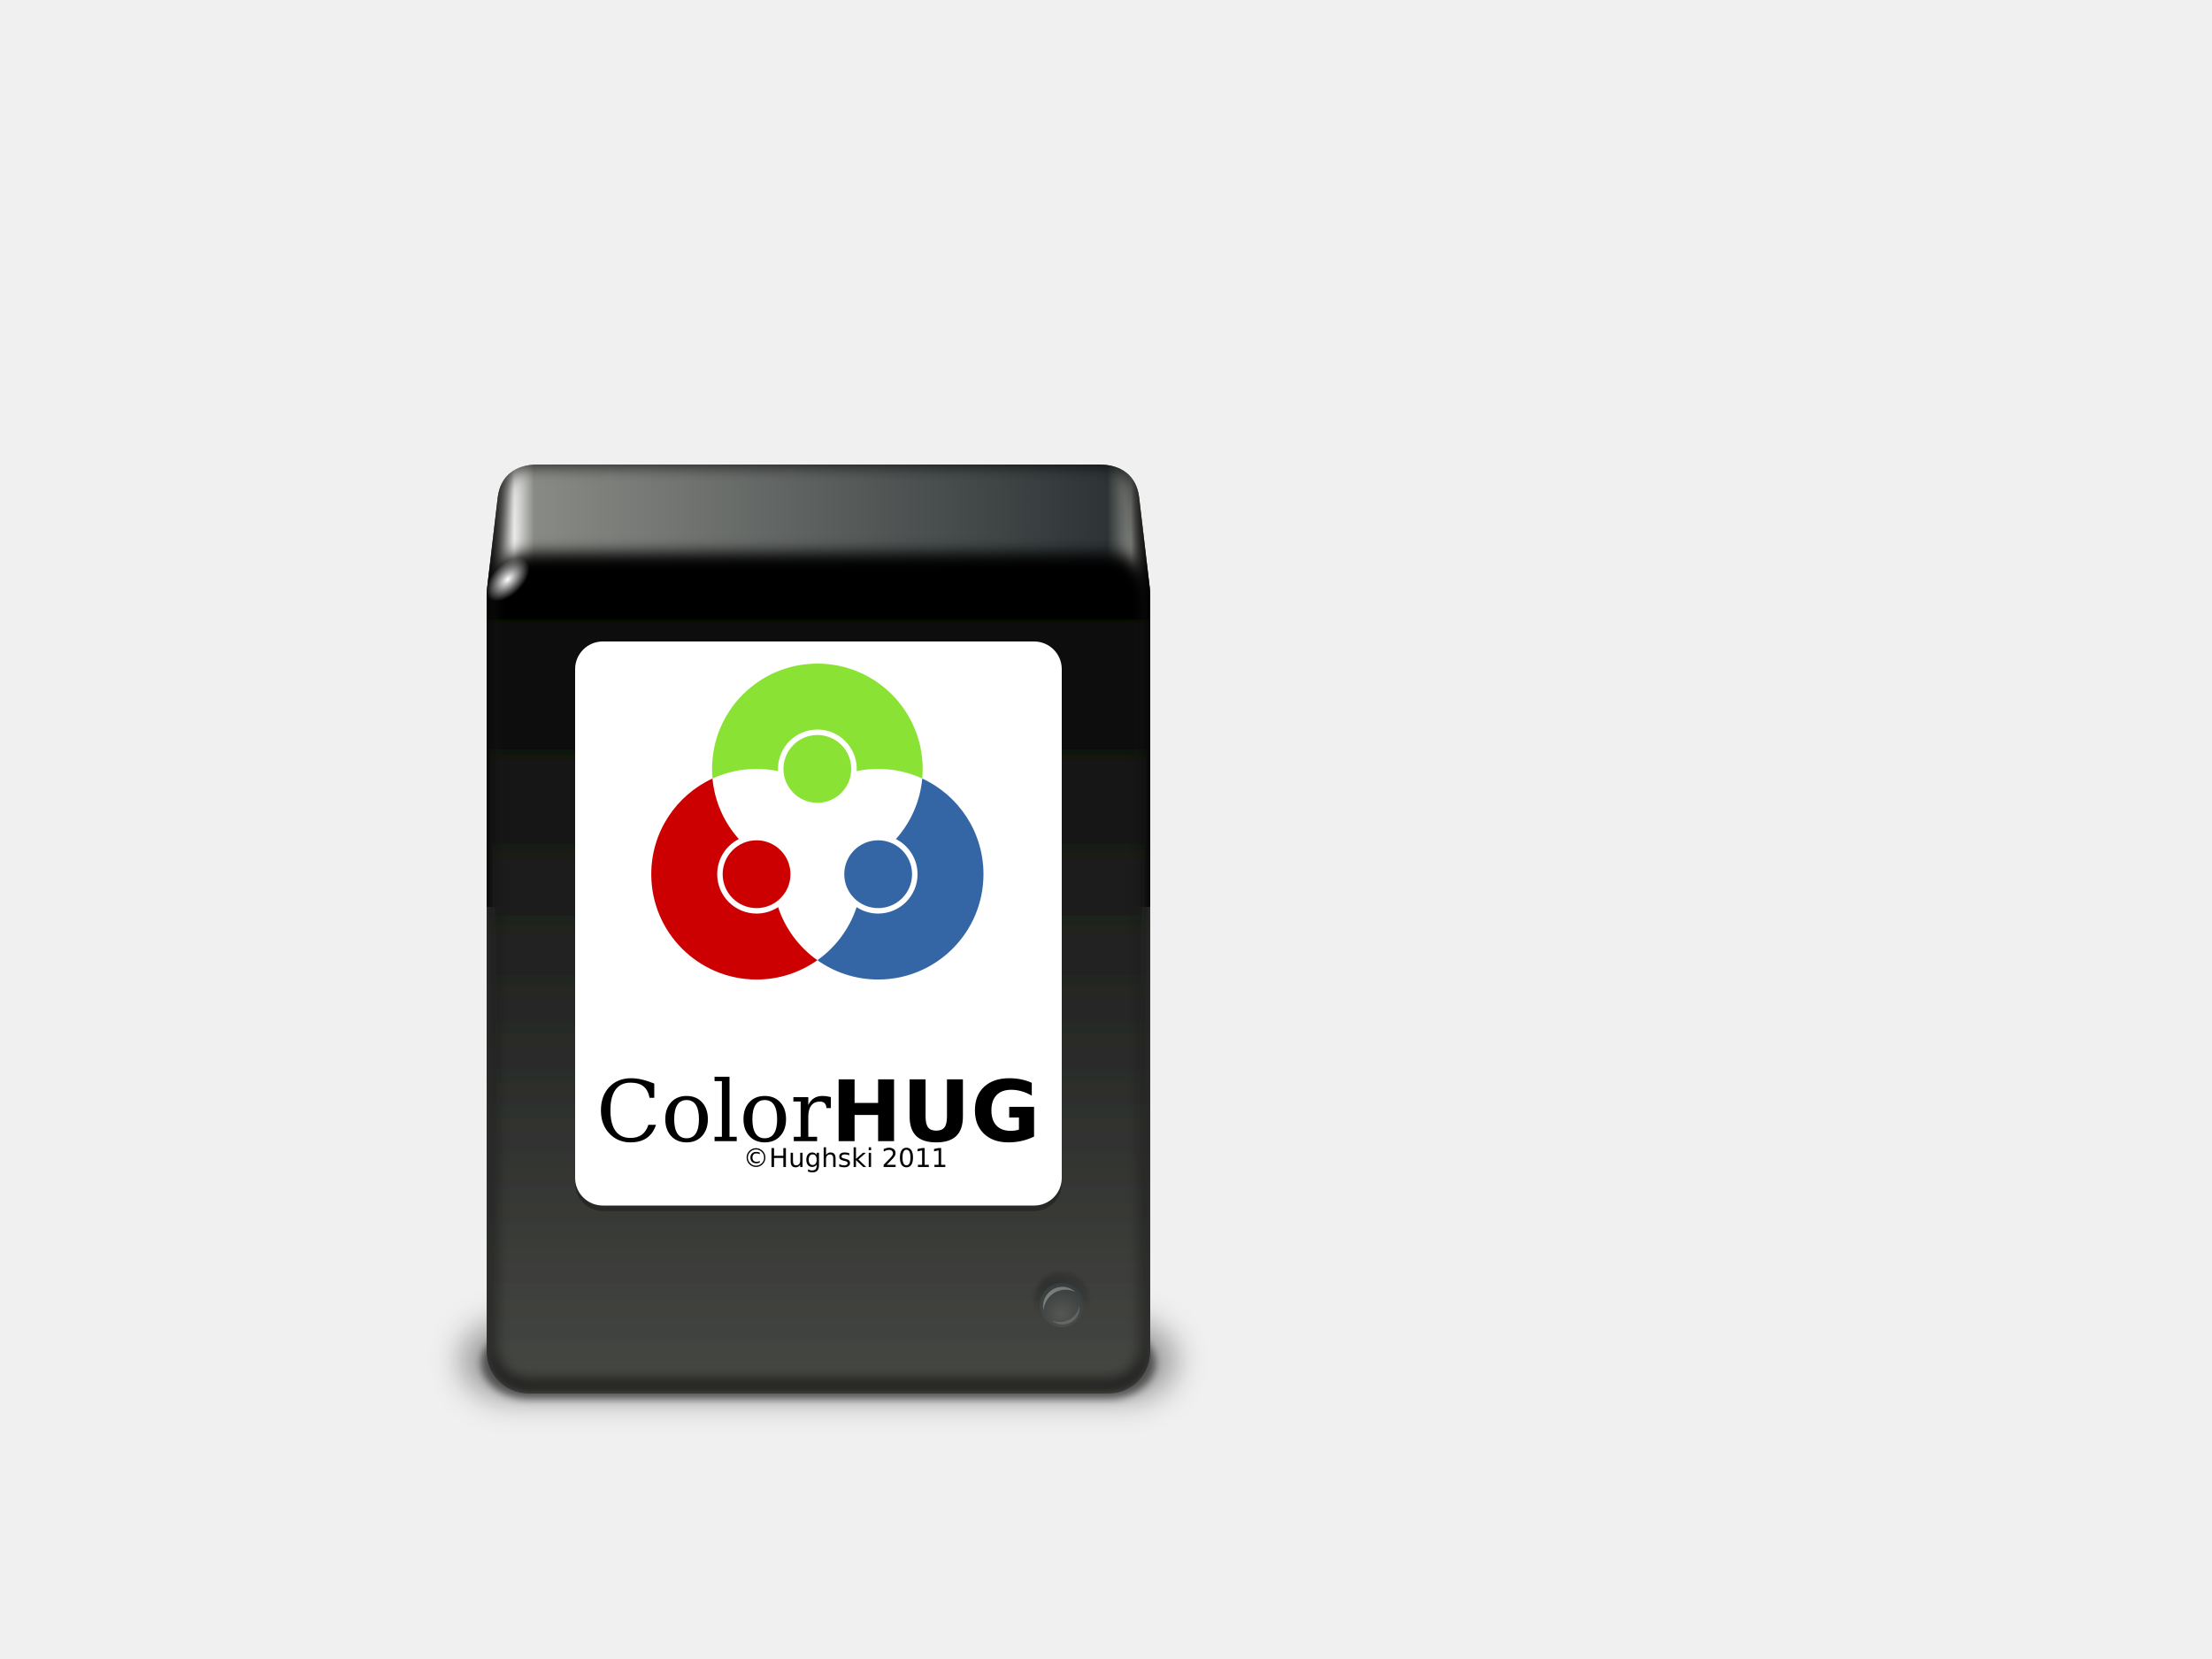
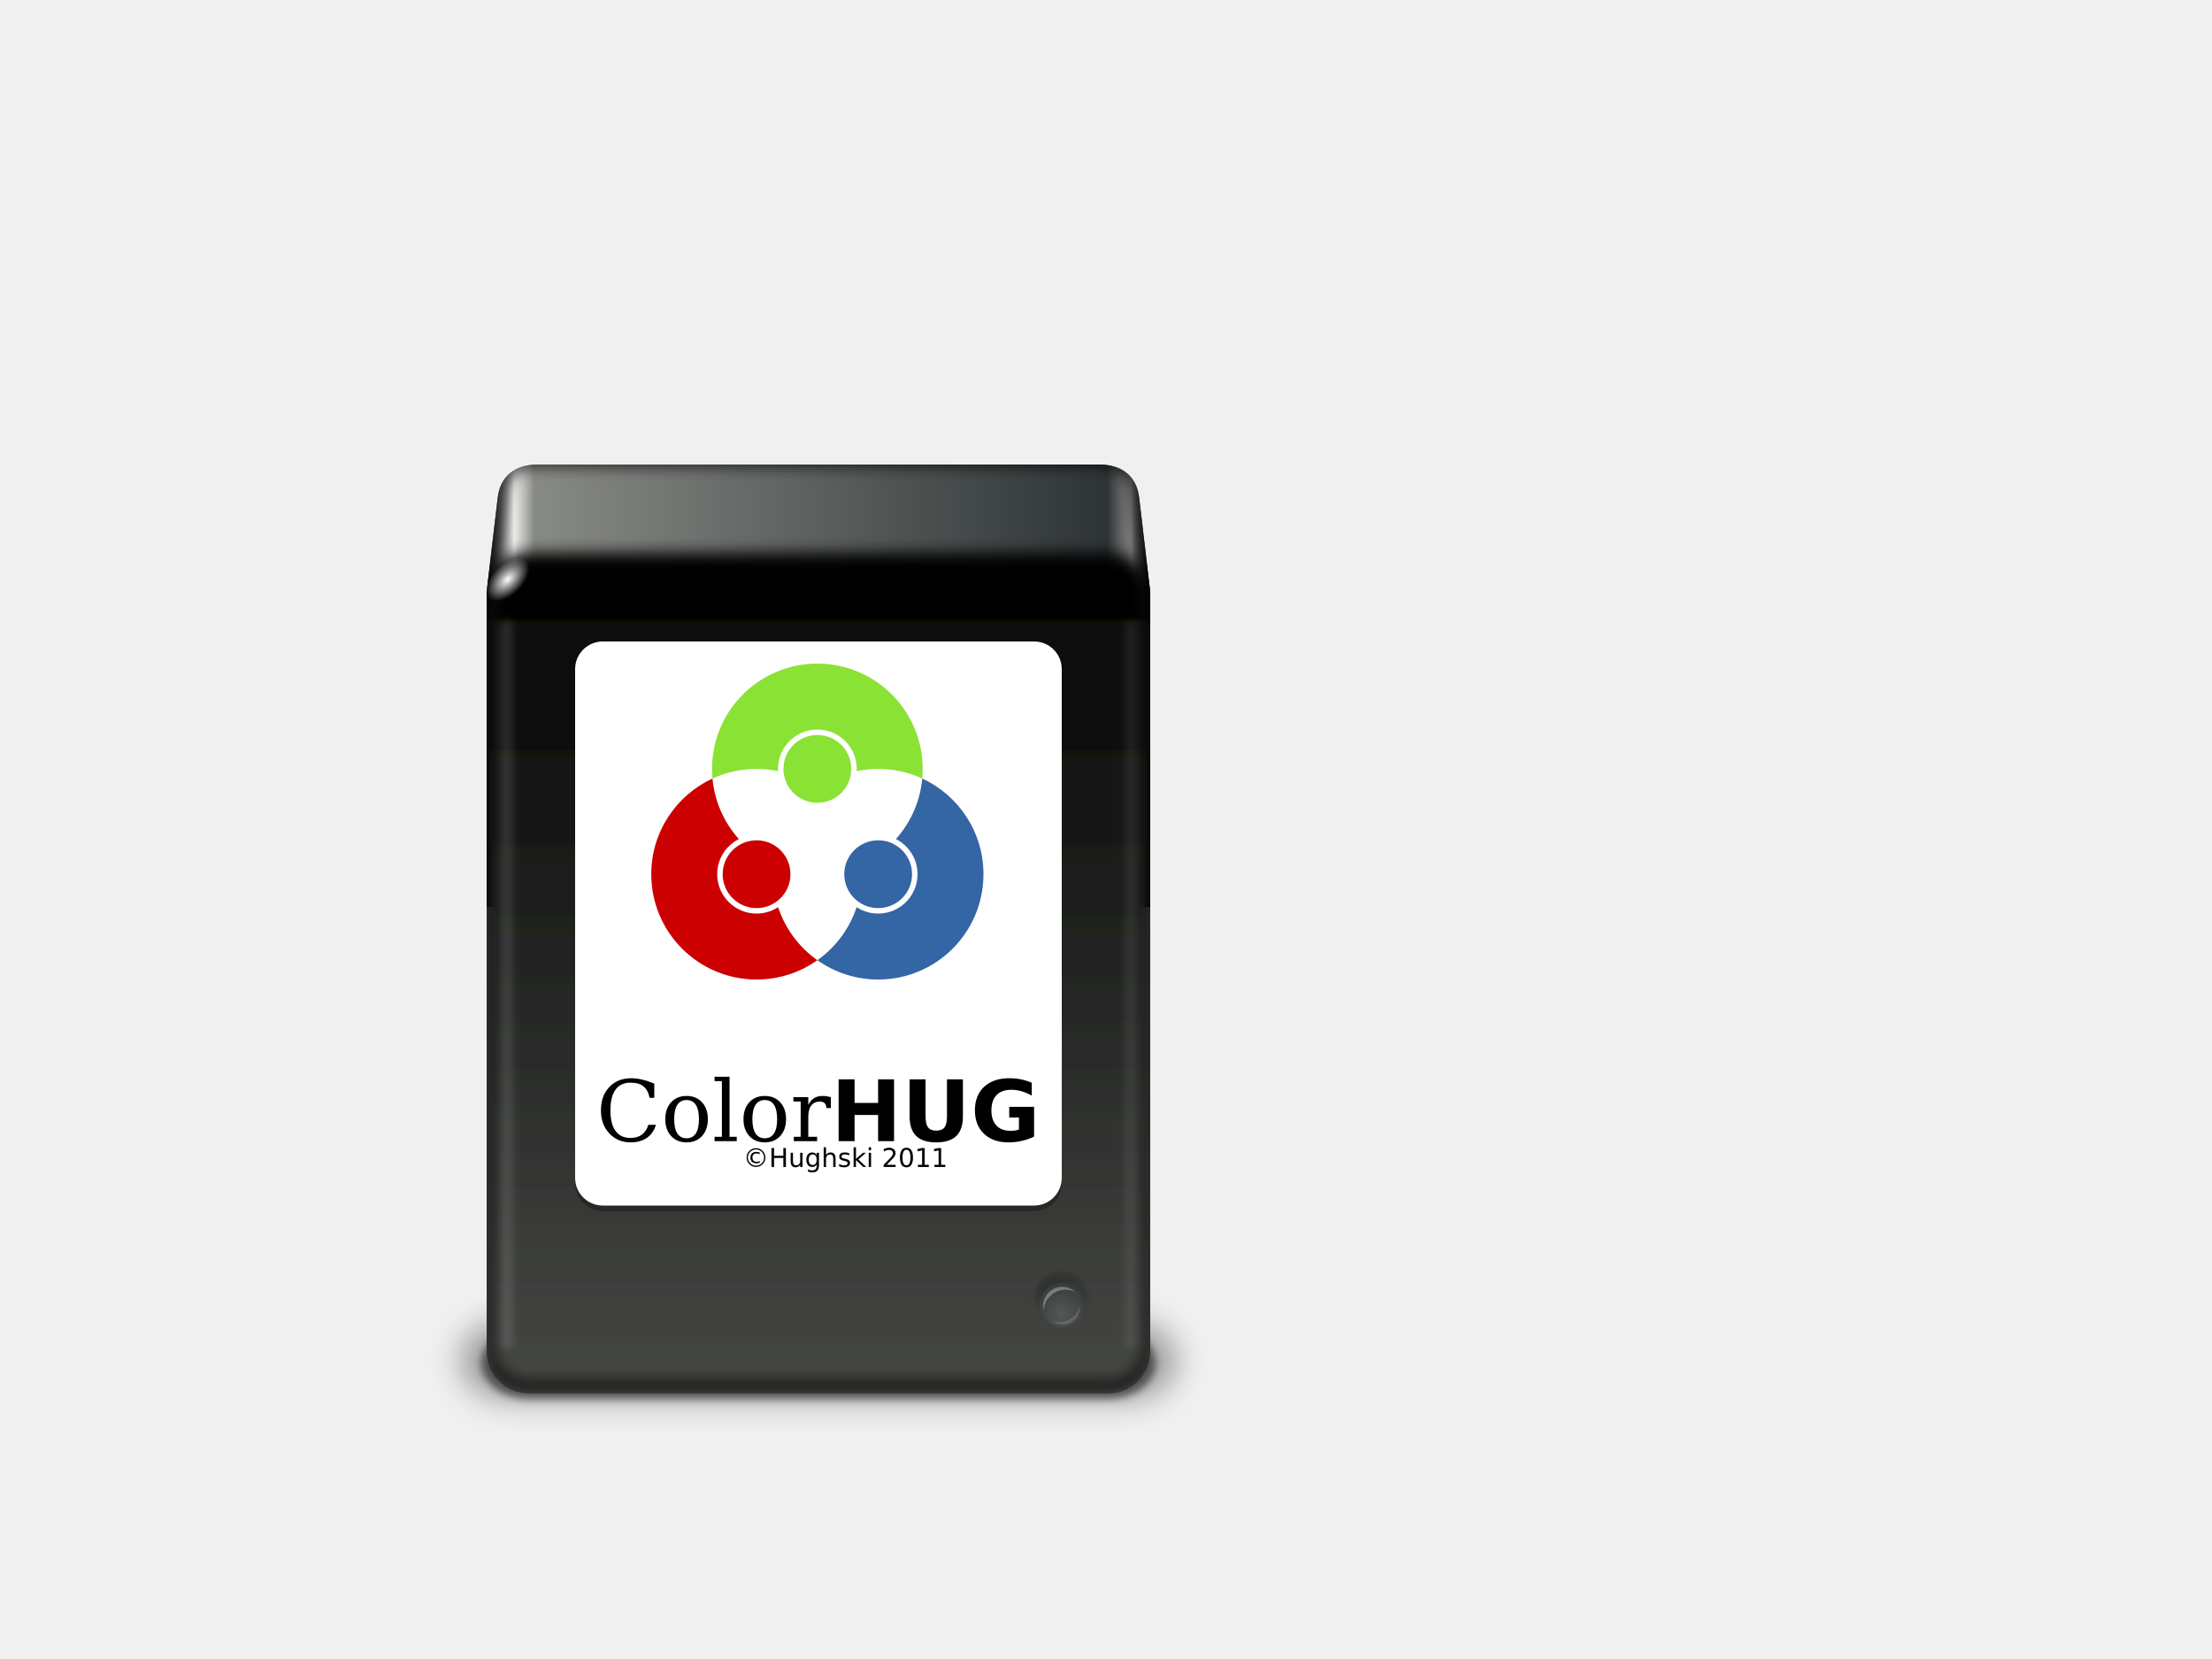
<svg xmlns="http://www.w3.org/2000/svg" xmlns:xlink="http://www.w3.org/1999/xlink" width="400" height="300" id="svg11300" version="1.0" style="display:inline;enable-background:new">
  <defs id="defs3">
    <linearGradient id="linearGradient4335">
      <stop style="stop-color:#000000;stop-opacity:1;" offset="0" id="stop4337" />
      <stop style="stop-color:#000000;stop-opacity:0;" offset="1" id="stop4339" />
    </linearGradient>
    <linearGradient id="linearGradient4213">
      <stop style="stop-color:#555753;stop-opacity:1" offset="0" id="stop4215" />
      <stop style="stop-color:#2e3436;stop-opacity:1" offset="1" id="stop4217" />
    </linearGradient>
    <linearGradient id="linearGradient4092">
      <stop style="stop-color:#000000;stop-opacity:1" offset="0" id="stop4094" />
      <stop style="stop-color:#555753;stop-opacity:1" offset="1" id="stop4096" />
    </linearGradient>
    <linearGradient id="linearGradient4084">
      <stop style="stop-color:#ffffff;stop-opacity:1;" offset="0" id="stop4086" />
      <stop style="stop-color:#ffffff;stop-opacity:0;" offset="1" id="stop4088" />
    </linearGradient>
    <linearGradient id="linearGradient4020">
      <stop style="stop-color:#000000;stop-opacity:1" offset="0" id="stop4022" />
      <stop id="stop4028" offset="0.043" style="stop-color:#eeeeec;stop-opacity:1" />
      <stop style="stop-color:#888a85;stop-opacity:1" offset="0.073" id="stop4030" />
      <stop id="stop4036" offset="0.935" style="stop-color:#2e3436;stop-opacity:1" />
      <stop id="stop4032" offset="0.971" style="stop-color:#888a85;stop-opacity:1" />
      <stop style="stop-color:#000000;stop-opacity:1" offset="1" id="stop4024" />
    </linearGradient>
    <clipPath clipPathUnits="userSpaceOnUse" id="clipPath3956">
      <path id="path3958" d="m 97.25,84 c -4.016,0 -6.781,2 -7.25,6 l -1.938,16.5 0,0.062 C 88.025,106.868 88,107.184 88,107.5 l 0,56.5 0,80.5 c 0,4.155 3.345,7.5 7.5,7.5 l 105,0 c 4.155,0 7.5,-3.345 7.5,-7.5 l 0,-80.5 0,-56.5 c 0,-0.316 -0.025,-0.632 -0.062,-0.938 l 0,-0.062 L 206,90 c -0.469,-4 -3.233,-6 -7.25,-6 l -101.5,0 z" style="color:#000000;fill:none;stroke:#000000;stroke-width:2;marker:none;visibility:visible;display:inline;overflow:visible;enable-background:accumulate" />
    </clipPath>
    <filter id="filter3964">
      <feGaussianBlur stdDeviation="1.44" id="feGaussianBlur3966" />
    </filter>
    <filter id="filter4008">
      <feGaussianBlur stdDeviation="1.36" id="feGaussianBlur4010" />
    </filter>
    <linearGradient xlink:href="#linearGradient4020" id="linearGradient4026" x1="87.827" y1="90" x2="208.048" y2="90" gradientUnits="userSpaceOnUse" />
    <radialGradient xlink:href="#linearGradient4084" id="radialGradient4090" cx="92.688" cy="106.438" fx="92.688" fy="106.438" r="2.438" gradientUnits="userSpaceOnUse" />
    <linearGradient xlink:href="#linearGradient4092" id="linearGradient4098" x1="150.709" y1="98.195" x2="150.709" y2="284.636" gradientUnits="userSpaceOnUse" />
    <filter id="filter4148">
      <feGaussianBlur stdDeviation="0.381" id="feGaussianBlur4150" />
    </filter>
    <radialGradient xlink:href="#linearGradient4213" id="radialGradient4219" cx="193.845" cy="241.227" fx="193.845" fy="241.227" r="5.875" gradientUnits="userSpaceOnUse" gradientTransform="matrix(1.766655,0,0,1.766655,-148.5554,-185.8258)" />
    <filter id="filter4273" x="-0.013" width="1.026" y="-0.124" height="1.248">
      <feGaussianBlur stdDeviation="0.673" id="feGaussianBlur4275" />
    </filter>
    <filter id="filter4325" x="-0.048" width="1.096" y="-0.45" height="1.9">
      <feGaussianBlur stdDeviation="2.439" id="feGaussianBlur4327" />
    </filter>
    <radialGradient xlink:href="#linearGradient4335" id="radialGradient4341" cx="191.572" cy="235.15" fx="191.572" fy="235.15" r="6.653" gradientUnits="userSpaceOnUse" gradientTransform="matrix(2.082972,6.0565865e-7,-2.9216155e-7,1.004798,-207.4677,-1.128323)" />
+     <filter id="filter3838" x="-0.697" width="2.394" y="-0.012" height="1.024">
+       <feGaussianBlur stdDeviation="0.672" id="feGaussianBlur3840" />
+     </filter>
+     <filter color-interpolation-filters="sRGB" id="filter3838-4" x="-0.697" width="2.394" y="-0.012" height="1.024">
+       <feGaussianBlur stdDeviation="0.672" id="feGaussianBlur3840-6" />
+     </filter>
  </defs>
  <g style="display:inline" id="layer1">
    <g id="layer2" style="display:none">
      <rect style="fill:#eeeeec;fill-opacity:1;fill-rule:nonzero;stroke:none;stroke-width:2;marker:none;visibility:visible;display:inline;overflow:visible;enable-background:accumulate" id="rect6284" width="48" height="48" x="296.062" y="51.996" />
      <rect y="127.996" x="303" height="32" width="32" id="rect6592" style="fill:#eeeeec;fill-opacity:1;fill-rule:nonzero;stroke:none;stroke-width:2;marker:none;visibility:visible;display:inline;overflow:visible;enable-background:accumulate" />
      <rect y="178" x="302" height="24" width="24" id="rect5028" style="fill:#ffffff;fill-opacity:1;fill-rule:nonzero;stroke:none;stroke-width:2;marker:none;visibility:visible;display:inline;overflow:visible;enable-background:accumulate" />
      <rect y="221" x="303" height="16" width="16" id="rect6833" style="fill:#eeeeec;fill-opacity:1;fill-rule:nonzero;stroke:none;stroke-width:2;marker:none;visibility:visible;display:inline;overflow:visible;enable-background:accumulate" />
      <rect style="fill:#eeeeec;fill-opacity:1;fill-rule:nonzero;stroke:none;stroke-width:2;marker:none;visibility:visible;display:inline;overflow:visible;enable-background:accumulate" id="rect6749" width="22" height="22" x="303" y="179.059" />
      <text id="context" style="font-size:18px;font-style:normal;font-variant:normal;font-weight:normal;font-stretch:normal;fill:#000000;fill-opacity:1;stroke:none;display:inline;enable-background:new;font-family:DejaVu Sans;-inkscape-font-specification:DejaVu Sans" x="31.871" xml:space="preserve" y="18.86">
        <tspan id="tspan2716" x="31.871" y="18.86" style="font-style:normal;font-variant:normal;font-weight:normal;font-stretch:normal;font-family:DejaVu Sans;-inkscape-font-specification:DejaVu Sans">context</tspan>
      </text>
      <text id="icon-name" style="font-size:18px;font-style:normal;font-variant:normal;font-weight:bold;font-stretch:normal;text-align:start;line-height:125%;writing-mode:lr-tb;text-anchor:start;fill:#000000;fill-opacity:1;stroke:none;display:inline;enable-background:new;font-family:DejaVu Sans;-inkscape-font-specification:DejaVu Sans Bold" x="302.871" xml:space="preserve" y="18.86">
        <tspan id="tspan3023" x="302.871" y="18.86" style="font-size:18px;font-style:normal;font-variant:normal;font-weight:bold;font-stretch:normal;font-family:DejaVu Sans;-inkscape-font-specification:DejaVu Sans Bold">name</tspan>
      </text>
      <rect y="32" x="20" height="256" width="256" id="rect6282" style="fill:#eeeeec;fill-opacity:1;fill-rule:nonzero;stroke:none;stroke-width:2;marker:none;visibility:visible;display:inline;overflow:visible;enable-background:accumulate" />
    </g>
    <g id="layer4" style="display:inline">
      <g id="g6154" style="fill:#ffffff" transform="matrix(1.25,0,0,1.25,-78,-47.25)" />
    </g>
    <g id="layer5" style="display:inline">
      <g id="g8198" transform="matrix(5.092804,0,0,2.238878,20.30169,129.4805)" style="opacity:0.4" />
      <g id="g8230" style="display:inline" transform="matrix(4.889087,0,0,4.889087,322.0604,251.8199)" />
      <path style="opacity:0.35;fill:none;stroke:#ffffff;stroke-width:1;stroke-linecap:butt;stroke-linejoin:miter;stroke-miterlimit:4;stroke-opacity:1;stroke-dasharray:none;stroke-dashoffset:0;marker:none;visibility:visible;display:inline;overflow:visible;enable-background:accumulate" id="path5171-2" d="m 711.969,228 c -1.908,1e-5 -3.497,0.758 -4.469,1.719 l 0,1.781 9,0 0,-1.75 c -0.966,-0.987 -2.591,-1.75 -4.531,-1.75 z" transform="translate(-7.8685593e-7,2.029528e-6)" />
      <rect style="opacity:0.332;color:#000000;fill:#000000;fill-opacity:1;fill-rule:nonzero;stroke:none;stroke-width:2;marker:none;visibility:visible;display:inline;overflow:visible;filter:url(#filter4325);enable-background:accumulate" id="rect4239-7" width="121.873" height="13.006" x="87.064" y="240" rx="8.687" ry="6.503" transform="matrix(1.066791,0,0,1.133087,-9.885143,-33.30946)" />
      <rect style="opacity:0.516;color:#000000;fill:#000000;fill-opacity:1;fill-rule:nonzero;stroke:none;stroke-width:2;marker:none;visibility:visible;display:inline;overflow:visible;enable-background:accumulate;filter:url(#filter4273)" id="rect4239" width="121.873" height="13.006" x="87.064" y="240" rx="8.687" ry="6.503" />
      <g id="g3933" clip-path="url(#clipPath3956)">
        <path style="color:#000000;fill:#888a85;fill-opacity:1;fill-rule:nonzero;stroke:none;stroke-width:2;marker:none;visibility:visible;display:inline;overflow:visible;enable-background:accumulate" d="m 97.25,84 c -4.016,0 -6.781,2 -7.25,6 l -1.938,16.5 0,0.062 C 88.025,106.868 88,107.184 88,107.5 l 0,56.5 0,80.5 c 0,4.155 3.345,7.5 7.5,7.5 l 105,0 c 4.155,0 7.5,-3.345 7.5,-7.5 l 0,-80.5 0,-56.5 c 0,-0.316 -0.025,-0.632 -0.062,-0.938 l 0,-0.062 L 206,90 c -0.469,-4 -3.233,-6 -7.25,-6 l -101.5,0 z" id="rect3003-6-3-9" />
        <path id="rect3003-6-3" d="M 97.25,84 C 93.234,84 90.469,86 90,90 L 88.062,106.562 88,107.5 l 0,56.5 120,0 0,-56.5 -0.062,-0.938 L 206,90 c -0.469,-4 -3.233,-6 -7.25,-6 l -101.5,0 z" style="color:#000000;fill:url(#linearGradient4026);fill-opacity:1;fill-rule:nonzero;stroke:none;stroke-width:2;marker:none;visibility:visible;display:inline;overflow:visible;enable-background:accumulate" />
        <rect ry="7.5" rx="7.5" y="100" x="88" height="152" width="120" id="rect3003" style="color:#000000;fill:url(#linearGradient4098);fill-opacity:1;fill-rule:nonzero;stroke:none;stroke-width:2;marker:none;visibility:visible;display:inline;overflow:visible;enable-background:accumulate;filter:url(#filter4008)" />
        <path id="rect3003-7" d="m 97.25,83 c -4.016,0 -6.781,2 -7.25,6 l -1.938,17.5 0,0.062 C 88.025,106.868 88,107.184 88,107.5 l 0,56.5 0,79.5 c 0,4.155 3.345,7.5 7.5,7.5 l 105,0 c 4.155,0 7.5,-3.345 7.5,-7.5 l 0,-79.5 0,-56.5 c 0,-0.316 -0.025,-0.632 -0.062,-0.938 l 0,-0.062 L 206,89 c -0.469,-4 -3.233,-6 -7.25,-6 z" style="color:#000000;fill:none;stroke:#000000;stroke-width:2;marker:none;visibility:visible;display:inline;overflow:visible;filter:url(#filter3964);enable-background:accumulate" />
      </g>
      <rect ry="5" rx="5" y="117" x="104" height="102" width="88" id="rect3036-5" style="color:#000000;fill:#000000;fill-opacity:1;fill-rule:nonzero;stroke:none;stroke-width:2;marker:none;visibility:visible;display:inline;overflow:visible;enable-background:accumulate;opacity:0.282" />
      <g id="g3038">
        <rect ry="5" rx="5" y="116" x="104" height="102" width="88" id="rect3036" style="color:#000000;fill:#ffffff;fill-opacity:1;fill-rule:nonzero;stroke:none;stroke-width:2;marker:none;visibility:visible;display:inline;overflow:visible;enable-background:accumulate" />
        <g id="g3010" style="display:inline" transform="matrix(0.1278045,0,0,0.1278045,101.7965,95.54137)">
          <g id="g3513" transform="matrix(0.726829,0,0,0.726829,98.3415,113.332)">
            <path id="path2996-8-8-7" d="M 564.156,331.125 C 560.067,376.197 541.385,417.054 512.875,448.938 537.859,461.566 555,487.467 555,517.375 555,559.704 520.673,594 478.344,594 c -15.487,0 -29.884,-4.601 -41.938,-12.5 -13.849,42.093 -40.94,78.181 -76.375,103.281 33.427,23.667 74.239,37.594 118.312,37.594 113.218,0 205,-91.782 205,-205 0,-82.582 -48.825,-153.776 -119.188,-186.25 z" style="color:#000000;fill:#3465a4;fill-opacity:1;fill-rule:nonzero;stroke:none;stroke-width:2;marker:none;visibility:visible;display:inline;overflow:visible;enable-background:accumulate" />
            <path id="path2996-4" d="m 360,107.375 c -113.218,0 -205,91.782 -205,205 0,6.33 0.313,12.566 0.875,18.75 26.096,-12.039 55.156,-18.75 85.781,-18.75 14.341,0 28.336,1.48 41.844,4.281 -0.078,-1.421 -0.156,-2.841 -0.156,-4.281 0,-42.329 34.327,-76.656 76.656,-76.656 42.329,0 76.656,34.327 76.656,76.656 0,1.44 -0.078,2.861 -0.156,4.281 13.508,-2.801 27.503,-4.281 41.844,-4.281 30.625,0 59.685,6.711 85.781,18.75 0.562,-6.184 0.875,-12.42 0.875,-18.75 0,-113.218 -91.782,-205 -205,-205 z" style="color:#000000;fill:#8ae234;fill-opacity:1;fill-rule:nonzero;stroke:none;stroke-width:2;marker:none;visibility:visible;display:inline;overflow:visible;enable-background:accumulate" />
            <path id="path2996-8-8-8-6" d="m 155.844,331.125 c -70.362,32.474 -119.188,103.668 -119.188,186.25 0,113.218 91.782,205 205,205 44.074,0 84.886,-13.926 118.312,-37.594 C 324.534,659.681 297.443,623.593 283.594,581.5 271.541,589.399 257.143,594 241.656,594 199.327,594 165,559.704 165,517.375 c 0,-29.908 17.141,-55.809 42.125,-68.438 -28.51,-31.884 -47.192,-72.74 -51.281,-117.812 z" style="color:#000000;fill:#cc0000;fill-opacity:1;fill-rule:nonzero;stroke:none;stroke-width:2;marker:none;visibility:visible;display:inline;overflow:visible;enable-background:accumulate" />
            <path transform="matrix(0.338462,0,0,0.338462,358.203,406.563)" d="m 550,327.362 c 0,107.696 -87.304,195 -195,195 -107.696,0 -195,-87.304 -195,-195 0,-107.696 87.304,-195 195,-195 107.696,0 195,87.304 195,195 z" id="path2996-8-8-1" style="color:#000000;fill:#3465a4;fill-opacity:1;fill-rule:nonzero;stroke:none;stroke-width:2;marker:none;visibility:visible;display:inline;overflow:visible;enable-background:accumulate" />
            <path transform="matrix(0.338462,0,0,0.338462,239.846,201.563)" d="m 550,327.362 c 0,107.696 -87.304,195 -195,195 -107.696,0 -195,-87.304 -195,-195 0,-107.696 87.304,-195 195,-195 107.696,0 195,87.304 195,195 z" id="path2996-8-8-1-5" style="color:#000000;fill:#8ae234;fill-opacity:1;fill-rule:nonzero;stroke:none;stroke-width:2;marker:none;visibility:visible;display:inline;overflow:visible;enable-background:accumulate" />
            <path transform="matrix(0.338462,0,0,0.338462,121.489,406.563)" d="m 550,327.362 c 0,107.696 -87.304,195 -195,195 -107.696,0 -195,-87.304 -195,-195 0,-107.696 87.304,-195 195,-195 107.696,0 195,87.304 195,195 z" id="path2996-8-8-1-5-7" style="color:#000000;fill:#cc0000;fill-opacity:1;fill-rule:nonzero;stroke:none;stroke-width:2;marker:none;visibility:visible;display:inline;overflow:visible;enable-background:accumulate" />
          </g>
          <text xml:space="preserve" style="font-size:120px;font-style:normal;font-variant:normal;font-weight:normal;font-stretch:normal;line-height:125%;letter-spacing:0px;word-spacing:0px;fill:#000000;fill-opacity:1;stroke:none;font-family:DejaVu Serif;-inkscape-font-specification:DejaVu Serif" x="47.028" y="867.099" id="text3468">
            <tspan id="tspan3470" x="47.028" y="867.099" style="font-size:120px;font-weight:normal;fill:#000000;-inkscape-font-specification:DejaVu Serif">Color<tspan style="font-style:normal;font-variant:normal;font-weight:bold;font-stretch:normal;fill:#000000;font-family:DejaVu Sans;-inkscape-font-specification:DejaVu Sans Bold" id="tspan3476">HUG</tspan>
            </tspan>
          </text>
          <text xml:space="preserve" style="font-size:36.681px;font-style:normal;font-weight:normal;text-align:end;line-height:125%;letter-spacing:0px;word-spacing:0px;text-anchor:end;fill:#000000;fill-opacity:1;stroke:none;display:inline;font-family:DejaVu Sans;-inkscape-font-specification:DejaVu Sans" x="672.671" y="903.595" id="text3991-0-1-3">
            <tspan x="672.671" y="903.595" style="font-size:36.681px;font-style:normal;font-variant:normal;font-weight:normal;font-stretch:normal;text-align:end;line-height:125%;writing-mode:lr-tb;text-anchor:end;fill:#000000;font-family:DejaVu Sans;-inkscape-font-specification:DejaVu Sans" id="tspan4016-2-8">©Hughski 2011</tspan>
          </text>
        </g>
      </g>
      <path style="color:#000000;fill:url(#radialGradient4090);fill-opacity:1;fill-rule:nonzero;stroke:none;stroke-width:2;marker:none;visibility:visible;display:inline;overflow:visible;enable-background:accumulate" id="path4082" d="m 95.125,106.438 a 2.438,2.438 0 1 1 -4.875,0 2.438,2.438 0 1 1 4.875,0 z" transform="matrix(1.395498,-1.395498,0.8050951,0.8050951,-123.225,148.4342)" />
      <g id="g4329">
        <path transform="matrix(0.8510638,0,0,0.8510638,26.89362,32.44681)" d="m 199.875,238 a 5.875,5.875 0 1 1 -11.75,0 5.875,5.875 0 1 1 11.75,0 z" id="path4124" style="color:#000000;fill:url(#radialGradient4341);fill-opacity:1;fill-rule:nonzero;stroke:none;stroke-width:2;marker:none;visibility:visible;display:inline;overflow:visible;filter:url(#filter4148);enable-background:accumulate;opacity:0.237" />
        <path transform="matrix(0.6808511,0,0,0.6808511,59.9149,73.95745)" d="m 199.875,238 a 5.875,5.875 0 1 1 -11.75,0 5.875,5.875 0 1 1 11.75,0 z" id="path4124-0" style="color:#000000;fill:url(#radialGradient4219);fill-opacity:1;fill-rule:nonzero;stroke:none;stroke-width:2;marker:none;visibility:visible;display:inline;overflow:visible;enable-background:accumulate" />
        <path id="path4124-0-5" d="m 192.111,232.703 c -1.925,0 -3.486,1.571 -3.486,3.509 0,0.242 0.026,0.466 0.072,0.694 0.2,-2.073 1.919,-3.691 4.031,-3.691 0.608,0 1.188,0.161 1.707,0.402 -0.618,-0.561 -1.426,-0.914 -2.324,-0.914 z" style="opacity:0.401;color:#000000;fill:#d3d7cf;fill-opacity:1;fill-rule:nonzero;stroke:none;stroke-width:2;marker:none;visibility:visible;display:inline;overflow:visible;enable-background:accumulate" />
        <path id="path4124-0-5-4" d="m 192.146,239.5 c 1.696,0 3.07,-1.291 3.07,-2.883 0,-0.199 -0.023,-0.383 -0.064,-0.571 -0.176,1.703 -1.69,3.033 -3.55,3.033 -0.536,0 -1.047,-0.132 -1.503,-0.33 0.544,0.461 1.256,0.751 2.047,0.751 z" style="opacity:0.191;color:#000000;fill:#d3d7cf;fill-opacity:1;fill-rule:nonzero;stroke:none;stroke-width:2;marker:none;visibility:visible;display:inline;overflow:visible;enable-background:accumulate" />
      </g>
+       <rect style="opacity:0.118;color:#000000;fill:#ffffff;fill-opacity:1;fill-rule:nonzero;stroke:none;stroke-width:2;marker:none;visibility:visible;display:inline;overflow:visible;enable-background:accumulate;filter:url(#filter3838)" id="rect3068" width="2.312" height="132" x="90.438" y="112" rx="1.156" ry="1.114" />
+       <rect style="opacity:0.078;color:#000000;fill:#ffffff;fill-opacity:1;fill-rule:nonzero;stroke:none;stroke-width:2;marker:none;visibility:visible;display:inline;overflow:visible;filter:url(#filter3838-4);enable-background:accumulate" id="rect3068-2" width="2.312" height="132" x="203.438" y="112" rx="1.156" ry="1.114" />
    </g>
  </g>
</svg>
